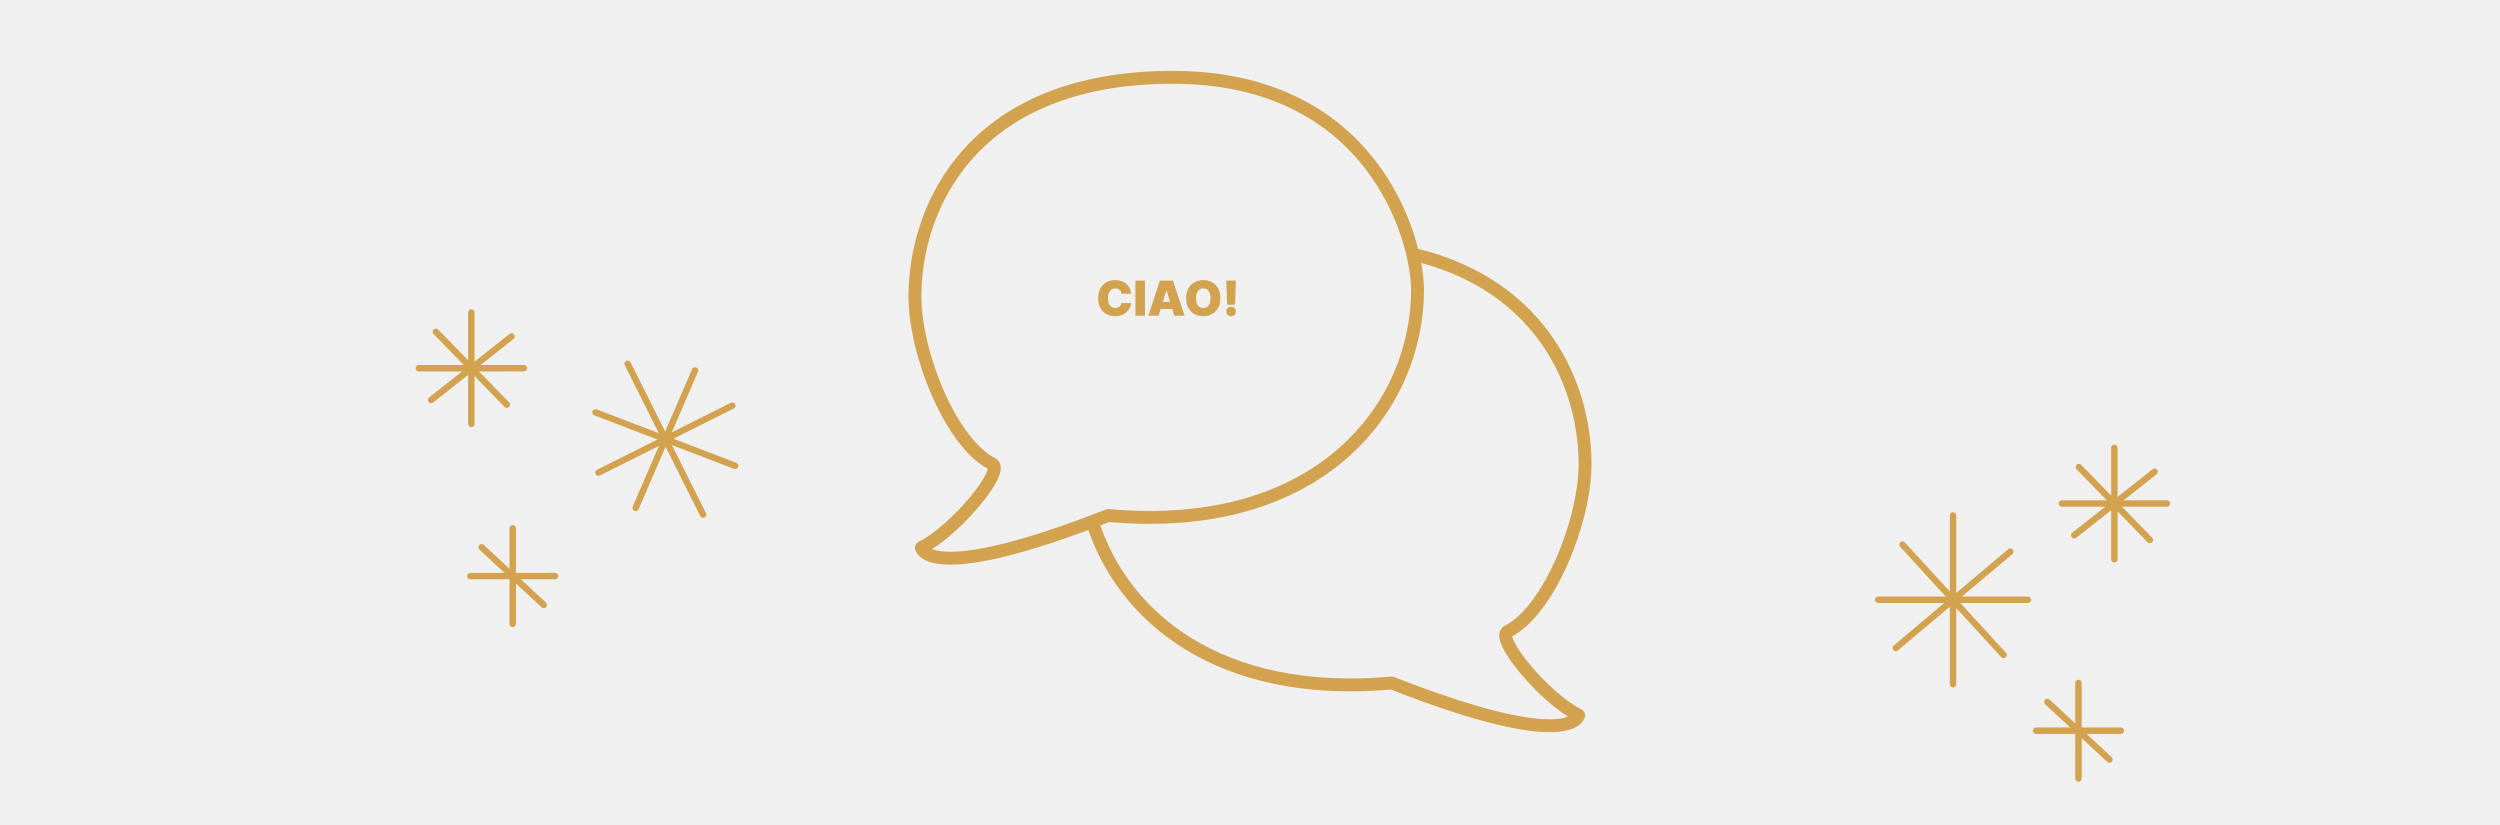
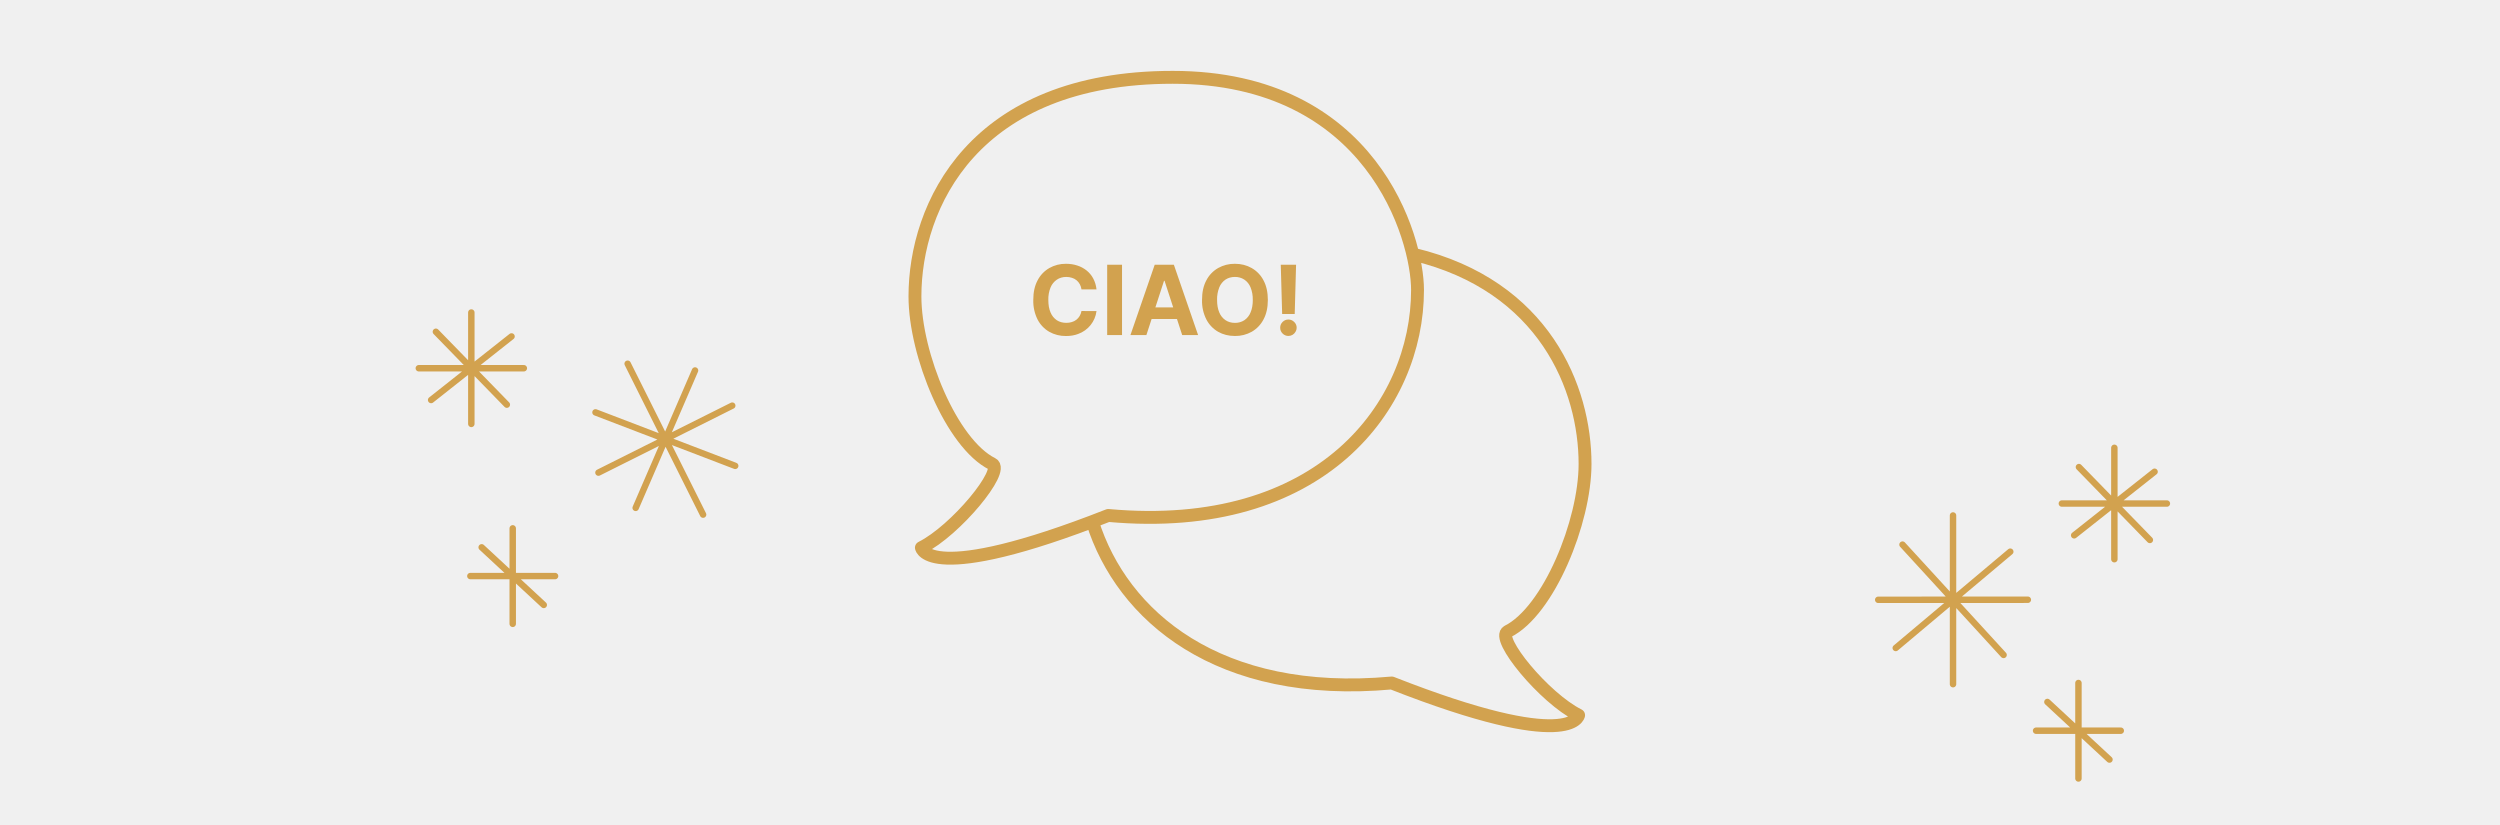
<svg xmlns="http://www.w3.org/2000/svg" width="776" height="256" viewBox="0 0 776 256" fill="none">
-   <path d="M438.872 78.951C479.378 88.695 491.999 120.554 491.999 144C491.999 162 480.648 189.676 467.999 196C463.999 198 479.332 216.667 489.999 222C489.999 222 487.999 234 431.999 212C378.163 216.894 348.28 191.182 339.094 162M286 170C296.667 164.667 312 146 308 144C295.351 137.675 284 110 284 92C284 64 302 24 364 24C426 24 440 74 440 90C440 126 410 166 344 160C288 182 286 170 286 170Z" stroke="#D2A24F" stroke-width="4" stroke-linecap="round" stroke-linejoin="round" />
-   <path d="M351.093 91.182H348.089C348.067 90.933 348.01 90.708 347.918 90.505C347.829 90.303 347.705 90.129 347.545 89.983C347.389 89.834 347.199 89.721 346.975 89.642C346.752 89.561 346.498 89.52 346.214 89.52C345.716 89.52 345.296 89.641 344.951 89.882C344.61 90.124 344.351 90.47 344.173 90.921C343.999 91.372 343.912 91.913 343.912 92.546C343.912 93.213 344.001 93.772 344.179 94.223C344.36 94.671 344.621 95.008 344.962 95.235C345.303 95.459 345.713 95.571 346.192 95.571C346.466 95.571 346.711 95.537 346.927 95.47C347.144 95.399 347.332 95.298 347.492 95.166C347.652 95.035 347.781 94.877 347.881 94.692C347.984 94.504 348.053 94.293 348.089 94.058L351.093 94.079C351.057 94.541 350.928 95.012 350.704 95.491C350.48 95.967 350.162 96.407 349.751 96.812C349.342 97.213 348.836 97.537 348.232 97.782C347.629 98.027 346.927 98.149 346.128 98.149C345.127 98.149 344.229 97.934 343.433 97.505C342.641 97.075 342.014 96.443 341.553 95.608C341.095 94.774 340.866 93.753 340.866 92.546C340.866 91.331 341.1 90.308 341.569 89.477C342.037 88.643 342.67 88.012 343.465 87.586C344.26 87.157 345.148 86.942 346.128 86.942C346.817 86.942 347.451 87.036 348.03 87.224C348.609 87.412 349.117 87.688 349.553 88.05C349.99 88.408 350.342 88.85 350.608 89.376C350.874 89.902 351.036 90.504 351.093 91.182ZM355.398 87.091V98H352.437V87.091H355.398ZM359.636 98H356.44L360.04 87.091H364.089L367.69 98H364.494L362.107 90.095H362.022L359.636 98ZM359.039 93.696H365.047V95.912H359.039V93.696ZM378.796 92.546C378.796 93.76 378.56 94.784 378.087 95.619C377.615 96.45 376.978 97.08 376.175 97.51C375.372 97.936 374.478 98.149 373.49 98.149C372.496 98.149 371.598 97.934 370.795 97.505C369.996 97.071 369.36 96.439 368.888 95.608C368.419 94.774 368.185 93.753 368.185 92.546C368.185 91.331 368.419 90.308 368.888 89.477C369.36 88.643 369.996 88.012 370.795 87.586C371.598 87.157 372.496 86.942 373.49 86.942C374.478 86.942 375.372 87.157 376.175 87.586C376.978 88.012 377.615 88.643 378.087 89.477C378.56 90.308 378.796 91.331 378.796 92.546ZM375.749 92.546C375.749 91.892 375.662 91.342 375.488 90.894C375.317 90.443 375.063 90.102 374.726 89.871C374.392 89.637 373.98 89.52 373.49 89.52C373 89.52 372.587 89.637 372.249 89.871C371.915 90.102 371.661 90.443 371.487 90.894C371.317 91.342 371.232 91.892 371.232 92.546C371.232 93.199 371.317 93.751 371.487 94.202C371.661 94.65 371.915 94.99 372.249 95.225C372.587 95.456 373 95.571 373.49 95.571C373.98 95.571 374.392 95.456 374.726 95.225C375.063 94.99 375.317 94.65 375.488 94.202C375.662 93.751 375.749 93.199 375.749 92.546ZM383.618 87.091L383.341 94.591H380.912L380.635 87.091H383.618ZM382.126 98.171C381.714 98.171 381.361 98.027 381.066 97.739C380.775 97.448 380.631 97.094 380.635 96.679C380.631 96.274 380.775 95.928 381.066 95.64C381.361 95.353 381.714 95.209 382.126 95.209C382.517 95.209 382.861 95.353 383.16 95.64C383.461 95.928 383.614 96.274 383.618 96.679C383.614 96.956 383.541 97.208 383.399 97.435C383.261 97.659 383.08 97.838 382.856 97.973C382.632 98.105 382.389 98.171 382.126 98.171Z" fill="#D2A24F" />
-   <path d="M656.308 139V173.584" stroke="#D2A24F" stroke-width="2" stroke-miterlimit="1.5" stroke-linecap="round" stroke-linejoin="round" />
-   <path d="M640 156.297L672.608 156.291" stroke="#D2A24F" stroke-width="2" stroke-miterlimit="1.5" stroke-linecap="round" stroke-linejoin="round" />
-   <path d="M643.824 166.164L668.782 146.427" stroke="#D2A24F" stroke-width="2" stroke-miterlimit="1.5" stroke-linecap="round" stroke-linejoin="round" />
-   <path d="M645.295 144.983L667.319 167.6" stroke="#D2A24F" stroke-width="2" stroke-miterlimit="1.5" stroke-linecap="round" stroke-linejoin="round" />
-   <path d="M606.219 160V212.371" stroke="#D2A24F" stroke-width="2" stroke-miterlimit="1.5" stroke-linecap="round" stroke-linejoin="round" />
-   <path d="M583 186.175L629.442 186.165" stroke="#D2A24F" stroke-width="2" stroke-miterlimit="1.5" stroke-linecap="round" stroke-linejoin="round" />
-   <path d="M588.44 201.132L623.987 171.244" stroke="#D2A24F" stroke-width="2" stroke-miterlimit="1.5" stroke-linecap="round" stroke-linejoin="round" />
-   <path d="M590.539 169.046L621.906 203.294" stroke="#D2A24F" stroke-width="2" stroke-miterlimit="1.5" stroke-linecap="round" stroke-linejoin="round" />
-   <g clip-path="url(#clip0_9_15347)">
-     <path d="M194.817 112.898L218.243 159.737" stroke="#D2A24F" stroke-width="2" stroke-miterlimit="1.5" stroke-linecap="round" stroke-linejoin="round" />
-     <path d="M185.758 146.695L227.29 125.912" stroke="#D2A24F" stroke-width="2" stroke-miterlimit="1.5" stroke-linecap="round" stroke-linejoin="round" />
-     <path d="M197.314 157.639L215.737 115.007" stroke="#D2A24F" stroke-width="2" stroke-miterlimit="1.5" stroke-linecap="round" stroke-linejoin="round" />
-     <path d="M184.839 128.004L228.213 144.603" stroke="#D2A24F" stroke-width="2" stroke-miterlimit="1.5" stroke-linecap="round" stroke-linejoin="round" />
+   <path stroke="#D2A24F" stroke-linecap="round" stroke-linejoin="round" stroke-width="4" d="M438.87 78.95C479.37 88.7 492 120.55 492 144c0 18-11.35 45.68-24 52-4 2 11.33 20.67 22 26 0 0-2 12-58-10-53.84 4.9-83.72-20.82-92.9-50m-53.1 8c10.67-5.33 26-24 22-26-12.65-6.32-24-34-24-52 0-28 18-68 80-68s76 50 76 66c0 36-30 76-96 70-56 22-58 10-58 10Z" />
+   <path fill="#D2A24F" d="M340.36 89.82h-4.67a4.55 4.55 0 0 0-.52-1.6 4.1 4.1 0 0 0-2.44-1.99 5.46 5.46 0 0 0-1.74-.27c-1.13 0-2.1.28-2.95.85a5.38 5.38 0 0 0-1.95 2.42 9.62 9.62 0 0 0-.69 3.86c0 1.56.23 2.86.7 3.92a5.31 5.31 0 0 0 1.95 2.4c.84.54 1.81.8 2.91.8.62 0 1.2-.07 1.72-.24a4.1 4.1 0 0 0 2.44-1.88c.27-.45.47-.97.57-1.55l4.67.02a8.7 8.7 0 0 1-5.71 7.1c-1.1.43-2.36.64-3.76.64a10.3 10.3 0 0 1-5.22-1.32 9.37 9.37 0 0 1-3.62-3.83 12.84 12.84 0 0 1-1.32-6.06c0-2.38.44-4.4 1.34-6.07a9.35 9.35 0 0 1 3.64-3.82 10.21 10.21 0 0 1 5.18-1.32c1.26 0 2.43.18 3.51.54a9 9 0 0 1 2.9 1.55 8 8 0 0 1 2.04 2.48c.53.98.87 2.1 1.02 3.37Zm7.92-7.64V104h-4.61V82.18h4.61Zm7.56 21.82h-4.95l7.53-21.82h5.95l7.52 21.82h-4.94l-5.47-16.83h-.17L355.84 104Zm-.31-8.58h11.67v3.6h-11.67v-3.6Zm38.01-2.33c0 2.38-.45 4.4-1.35 6.07a9.4 9.4 0 0 1-3.67 3.83 10.35 10.35 0 0 1-5.2 1.3c-1.94 0-3.68-.43-5.22-1.31a9.4 9.4 0 0 1-3.65-3.83 12.67 12.67 0 0 1-1.34-6.06c0-2.38.44-4.4 1.34-6.07a9.33 9.33 0 0 1 3.65-3.82 10.33 10.33 0 0 1 5.22-1.32c1.93 0 3.66.44 5.2 1.32a9.31 9.31 0 0 1 3.67 3.82c.9 1.67 1.35 3.7 1.35 6.07Zm-4.68 0a9.8 9.8 0 0 0-.69-3.9 5.27 5.27 0 0 0-1.93-2.4 5.19 5.19 0 0 0-2.92-.83c-1.11 0-2.08.28-2.92.82a5.34 5.34 0 0 0-1.93 2.41 9.9 9.9 0 0 0-.69 3.9c0 1.54.23 2.84.69 3.9a5.34 5.34 0 0 0 1.93 2.4c.84.55 1.8.83 2.92.83a5.2 5.2 0 0 0 2.92-.82 5.27 5.27 0 0 0 1.93-2.41c.46-1.06.7-2.36.7-3.9Zm13.44-10.9-.42 15.27h-3.9l-.43-15.28h4.75Zm-2.37 22.09c-.7 0-1.3-.25-1.81-.75-.5-.5-.75-1.1-.75-1.81 0-.7.25-1.3.75-1.79.5-.5 1.1-.75 1.81-.75.68 0 1.27.25 1.78.75a2.44 2.44 0 0 1 .4 3.08 2.5 2.5 0 0 1-2.18 1.27Z" />
+   <path stroke="#D2A24F" stroke-linecap="round" stroke-linejoin="round" stroke-miterlimit="1.5" stroke-width="2" d="M656.3 139v34.58M640 156.3h32.6m-28.78 9.86 24.96-19.73m-23.48-1.45 22.02 22.62m-61.1-7.6v52.37M583 186.18l46.44-.02m-41 14.97 35.55-29.89m-33.45-2.19 31.37 34.24" />
+   <g stroke="#D2A24F" stroke-linecap="round" stroke-linejoin="round" stroke-miterlimit="1.5" stroke-width="2" clip-path="url(#a)">
+     <path d="m194.82 112.9 23.42 46.84m-32.48-13.04 41.53-20.79m-29.98 31.73L215.74 115m-30.9 13 43.37 16.6" />
  </g>
-   <path d="M645.148 212V241.644" stroke="#D2A24F" stroke-width="2" stroke-miterlimit="1.5" stroke-linecap="round" stroke-linejoin="round" />
-   <path d="M632 226.812L658.288 226.807" stroke="#D2A24F" stroke-width="2" stroke-miterlimit="1.5" stroke-linecap="round" stroke-linejoin="round" />
-   <path d="M635.51 217.886L654.78 235.767" stroke="#D2A24F" stroke-width="2" stroke-miterlimit="1.5" stroke-linecap="round" stroke-linejoin="round" />
-   <path d="M159.148 164V193.644" stroke="#D2A24F" stroke-width="2" stroke-miterlimit="1.5" stroke-linecap="round" stroke-linejoin="round" />
-   <path d="M146 178.812L172.288 178.807" stroke="#D2A24F" stroke-width="2" stroke-miterlimit="1.5" stroke-linecap="round" stroke-linejoin="round" />
-   <path d="M149.51 169.886L168.78 187.767" stroke="#D2A24F" stroke-width="2" stroke-miterlimit="1.5" stroke-linecap="round" stroke-linejoin="round" />
-   <path d="M146.308 97V131.584" stroke="#D2A24F" stroke-width="2" stroke-miterlimit="1.5" stroke-linecap="round" stroke-linejoin="round" />
-   <path d="M130 114.297L162.608 114.291" stroke="#D2A24F" stroke-width="2" stroke-miterlimit="1.5" stroke-linecap="round" stroke-linejoin="round" />
-   <path d="M133.824 124.164L158.782 104.427" stroke="#D2A24F" stroke-width="2" stroke-miterlimit="1.5" stroke-linecap="round" stroke-linejoin="round" />
-   <path d="M135.295 102.983L157.319 125.6" stroke="#D2A24F" stroke-width="2" stroke-miterlimit="1.5" stroke-linecap="round" stroke-linejoin="round" />
+   <path stroke="#D2A24F" stroke-linecap="round" stroke-linejoin="round" stroke-miterlimit="1.5" stroke-width="2" d="M645.15 212v29.64M632 226.81h26.29m-22.78-8.92 19.27 17.88M159.15 164v29.64M146 178.81h26.29m-22.78-8.92 19.27 17.88M146.3 97v34.58M130 114.3h32.6m-28.78 9.86 24.96-19.73m-23.48-1.45 22.02 22.62" />
  <defs>
-     <clipPath id="clip0_9_15347">
-       <rect width="60" height="60" fill="white" transform="translate(166 122.839) rotate(-26.5717)" />
+     <clipPath id="a">
+       <path fill="#fff" d="M0 0h60v60H0z" transform="rotate(-26.57 343.11 -290.08)" />
    </clipPath>
  </defs>
</svg>
